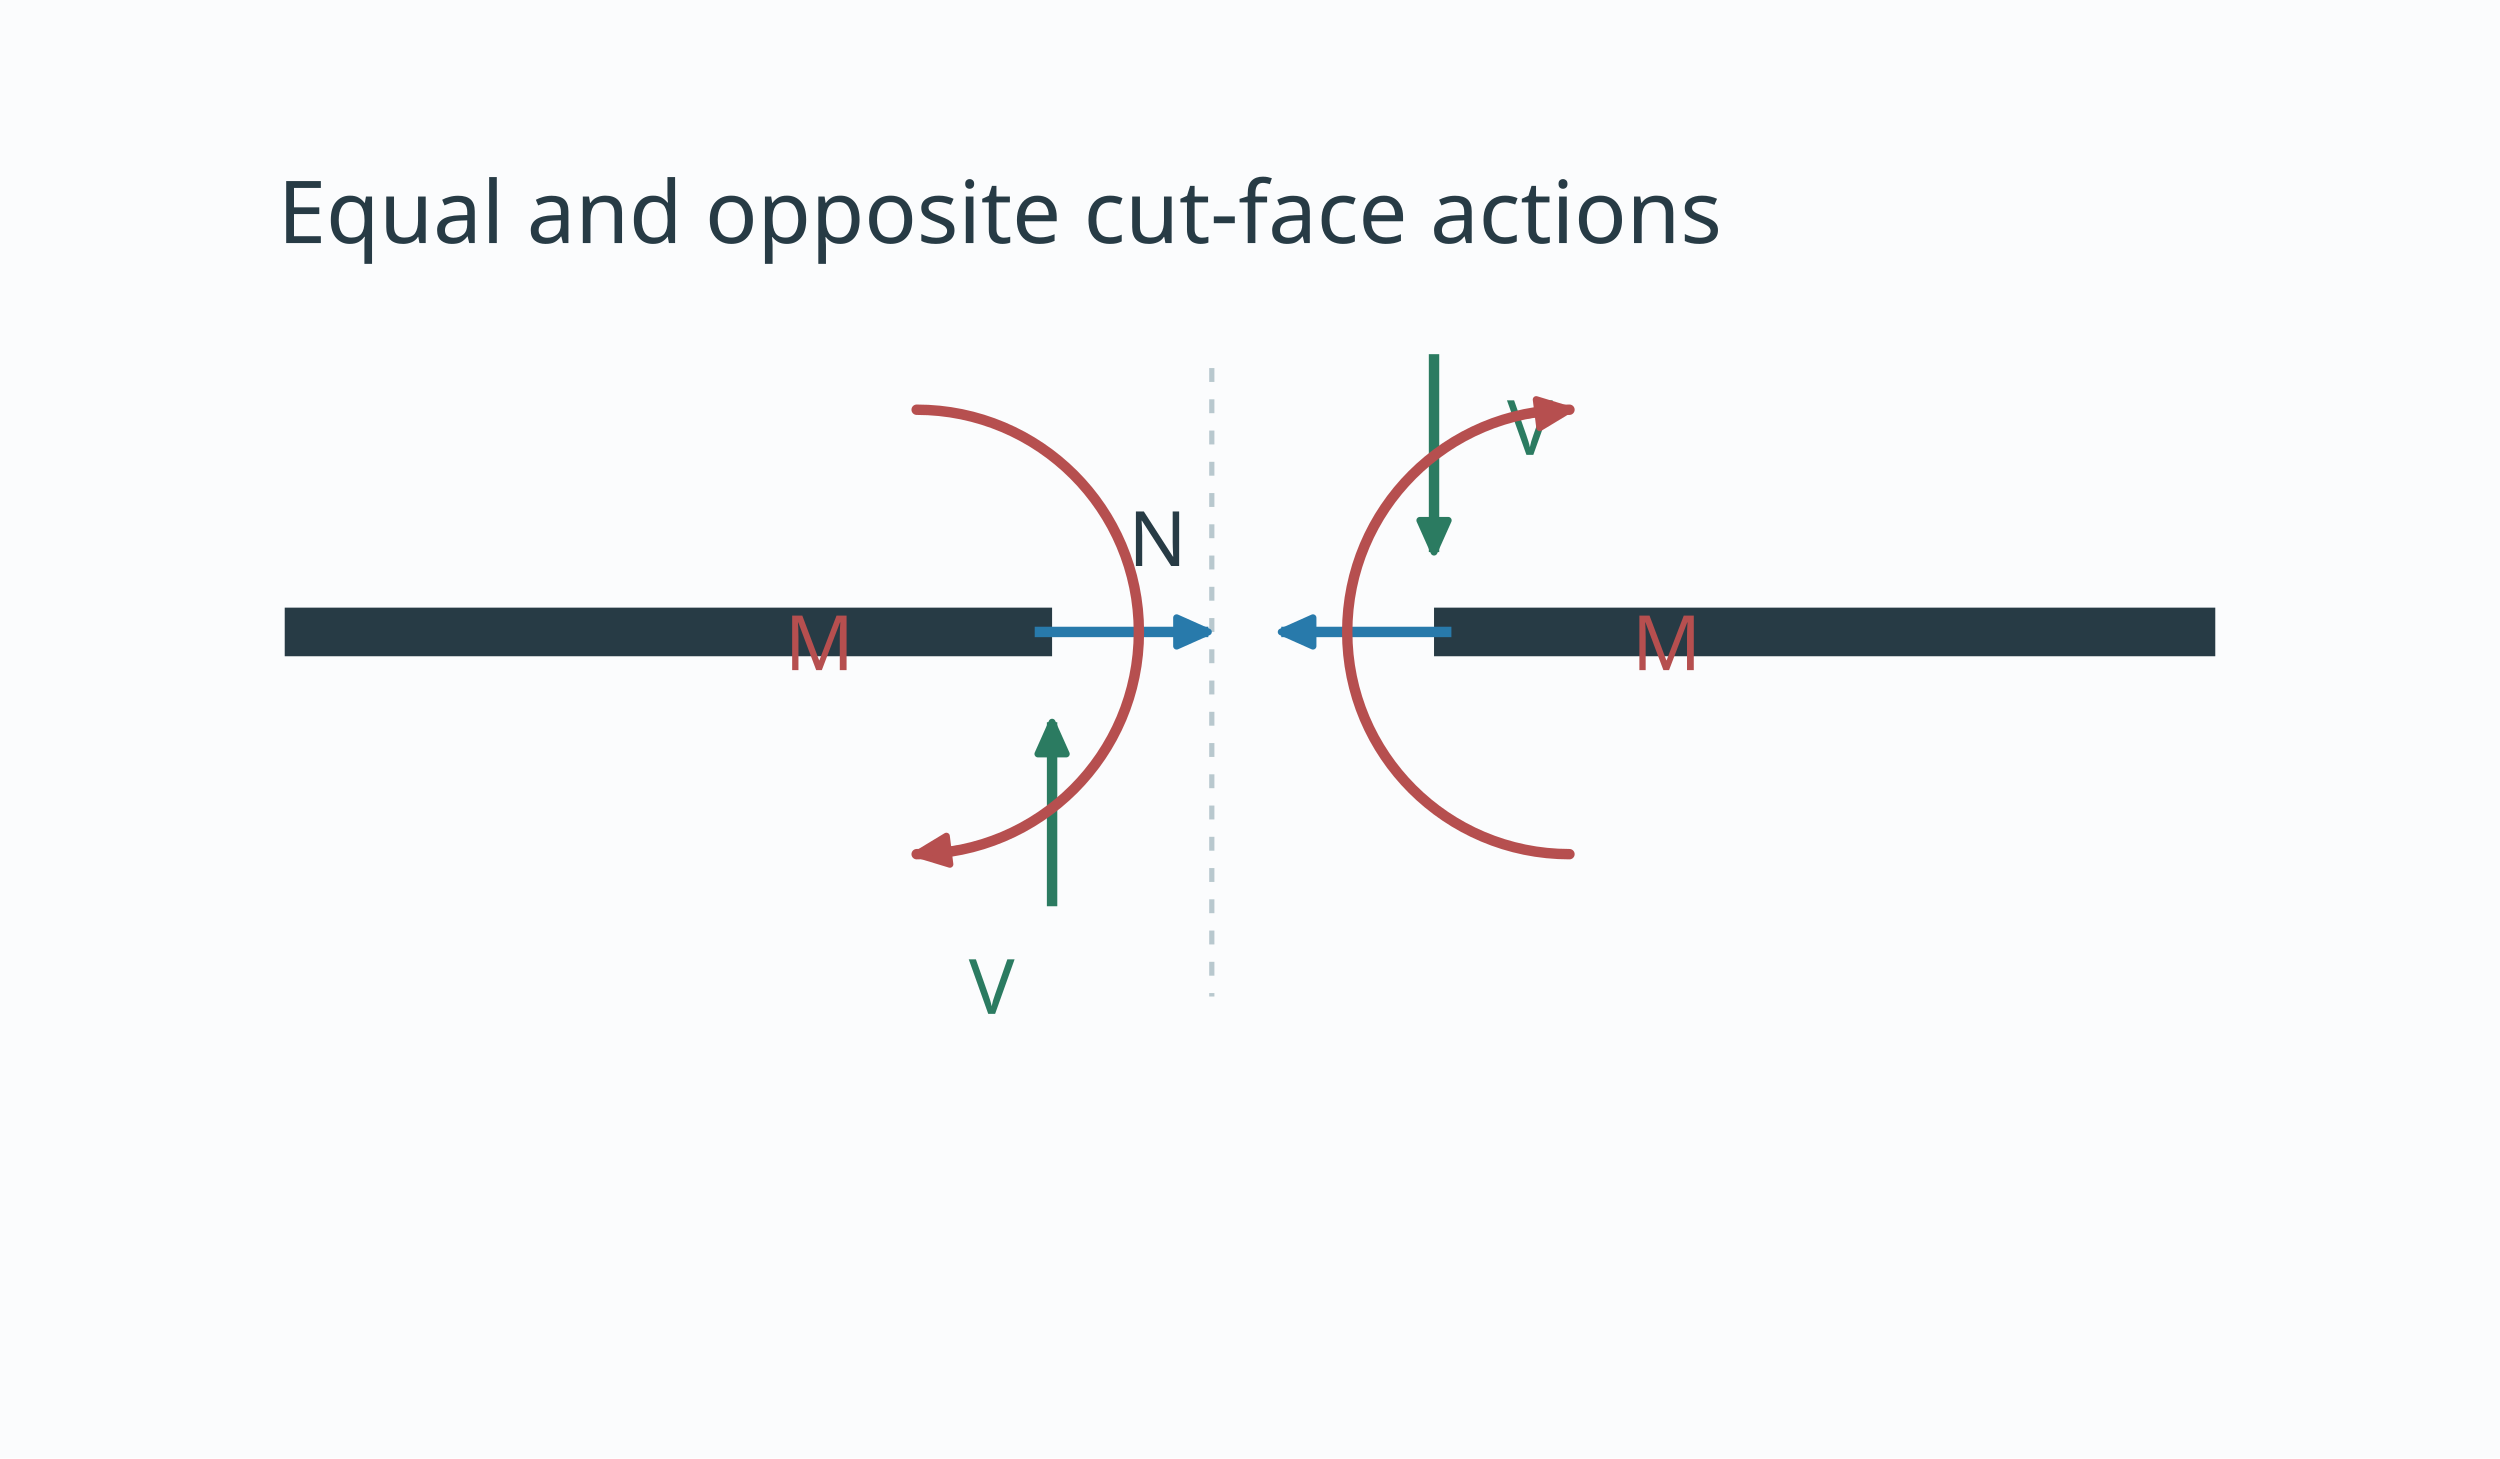
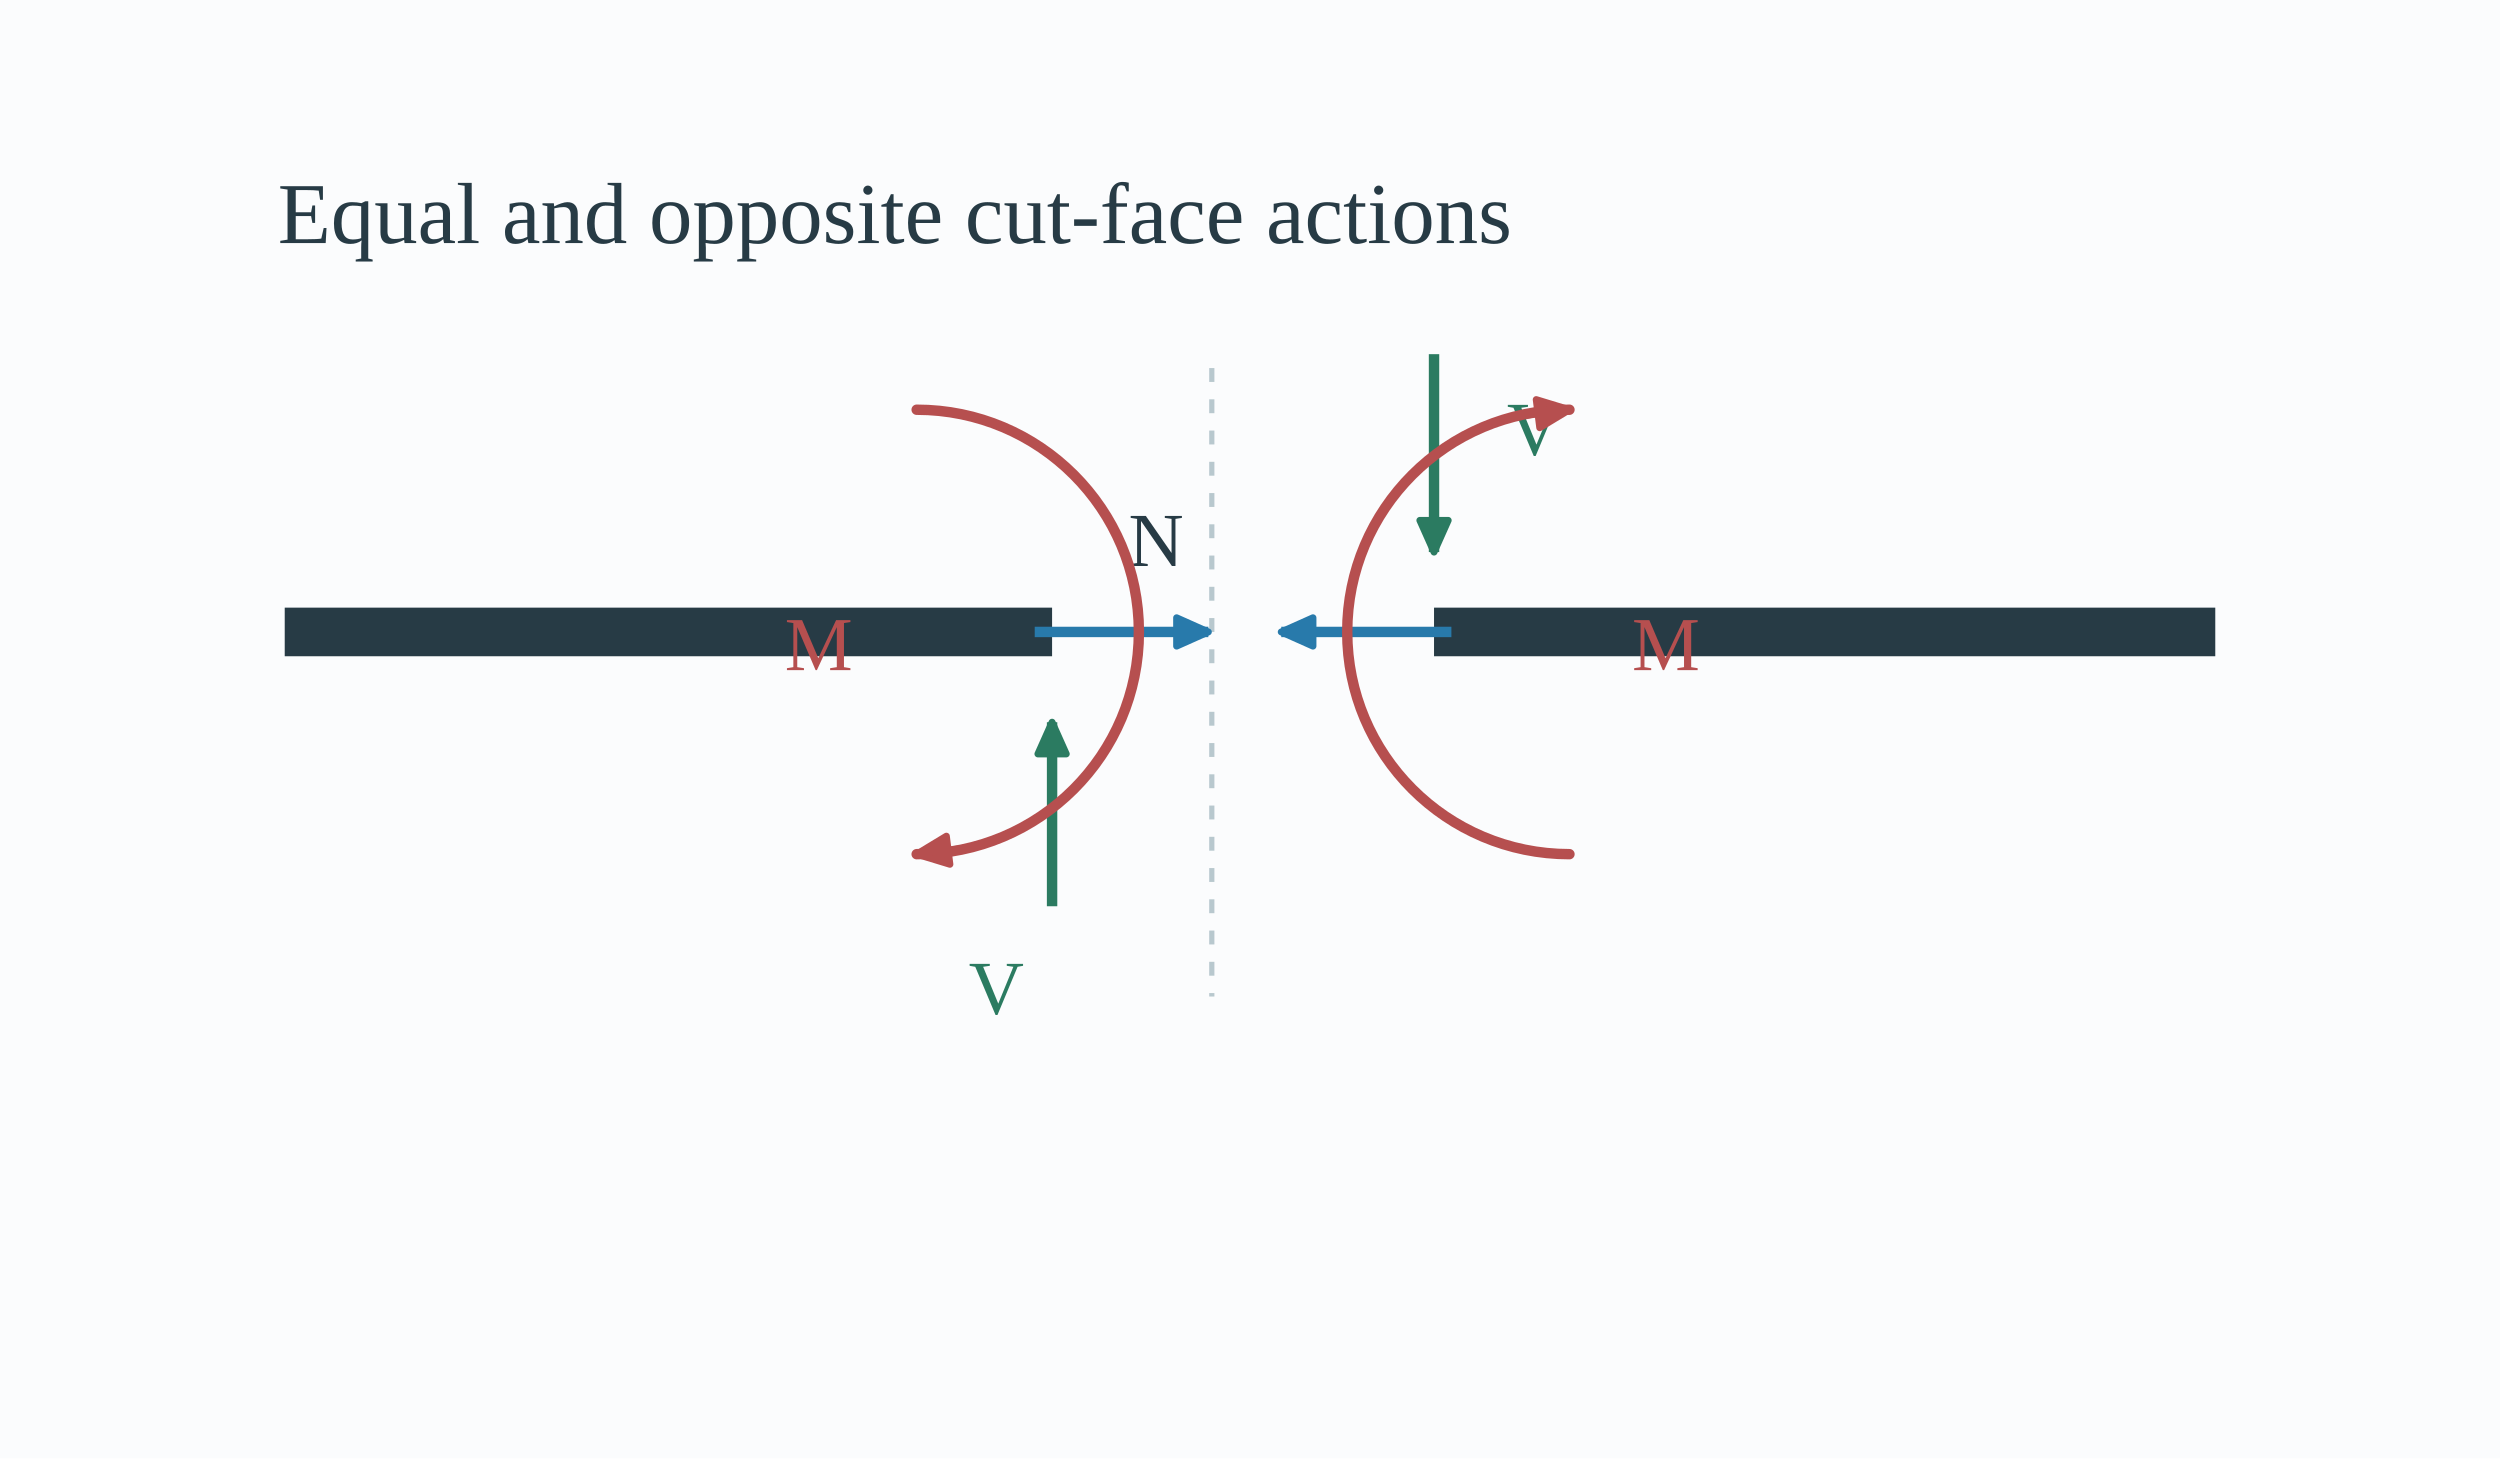
<svg xmlns="http://www.w3.org/2000/svg" viewBox="0 0 720 420" width="720" height="420" role="img" aria-labelledby="title desc">
  <rect width="720" height="420" fill="#fbfcfd" />
-   <g font-family="Verdana, sans-serif" letter-spacing="0">
+   <g font-family="'Times New Roman', Times, serif" letter-spacing="0">
    <line x1="82" y1="182" x2="303" y2="182" stroke="#273b45" stroke-width="14" />
    <line x1="413" y1="182" x2="638" y2="182" stroke="#273b45" stroke-width="14" />
    <line x1="349" y1="106" x2="349" y2="287" stroke="#b8c8ce" stroke-width="1.5" stroke-dasharray="4 5" />
    <line x1="298" y1="182" x2="348" y2="182" stroke="#287aab" stroke-width="3" />
    <polygon points="348,182 338.869,186.078 338.869,177.922" fill="#287aab" stroke="#287aab" stroke-width="2" stroke-linejoin="round" />
    <line x1="418" y1="182" x2="369" y2="182" stroke="#287aab" stroke-width="3" />
    <polygon points="369,182 378.131,177.922 378.131,186.078" fill="#287aab" stroke="#287aab" stroke-width="2" stroke-linejoin="round" />
    <line x1="303" y1="261" x2="303" y2="208" stroke="#2b7b61" stroke-width="3" />
    <polygon points="303,208 307.078,217.131 298.922,217.131" fill="#2b7b61" stroke="#2b7b61" stroke-width="2" stroke-linejoin="round" />
    <line x1="413" y1="102" x2="413" y2="159" stroke="#2b7b61" stroke-width="3" />
    <polygon points="413,159 408.922,149.869 417.078,149.869" fill="#2b7b61" stroke="#2b7b61" stroke-width="2" stroke-linejoin="round" />
    <text x="80" y="70" font-size="25" fill="#273b45" text-anchor="start">Equal and opposite cut-face actions</text>
    <text x="325" y="163" font-size="22" fill="#273b45" text-anchor="start">N</text>
    <text x="279" y="292" font-size="22" fill="#2b7b61" text-anchor="start">V</text>
    <text x="434" y="131" font-size="22" fill="#2b7b61" text-anchor="start">V</text>
    <path d="M264 118 A48 48 0 0 1 264 246" stroke="#b64f4f" stroke-width="3" fill="none" stroke-linejoin="round" stroke-linecap="round" />
    <path d="M452 246 A48 48 0 0 1 452 118" stroke="#b64f4f" stroke-width="3" fill="none" stroke-linejoin="round" stroke-linecap="round" />
    <line x1="280" y1="244" x2="264" y2="246" stroke="#b64f4f" stroke-width="2" />
    <polygon points="264,246 272.555,240.821 273.566,248.914" fill="#b64f4f" stroke="#b64f4f" stroke-width="2" stroke-linejoin="round" />
    <line x1="436" y1="120" x2="452" y2="118" stroke="#b64f4f" stroke-width="2" />
    <polygon points="452,118 443.445,123.179 442.434,115.086" fill="#b64f4f" stroke="#b64f4f" stroke-width="2" stroke-linejoin="round" />
    <text x="226" y="193" font-size="22" fill="#b64f4f" text-anchor="start">M</text>
    <text x="470" y="193" font-size="22" fill="#b64f4f" text-anchor="start">M</text>
  </g>
</svg>
